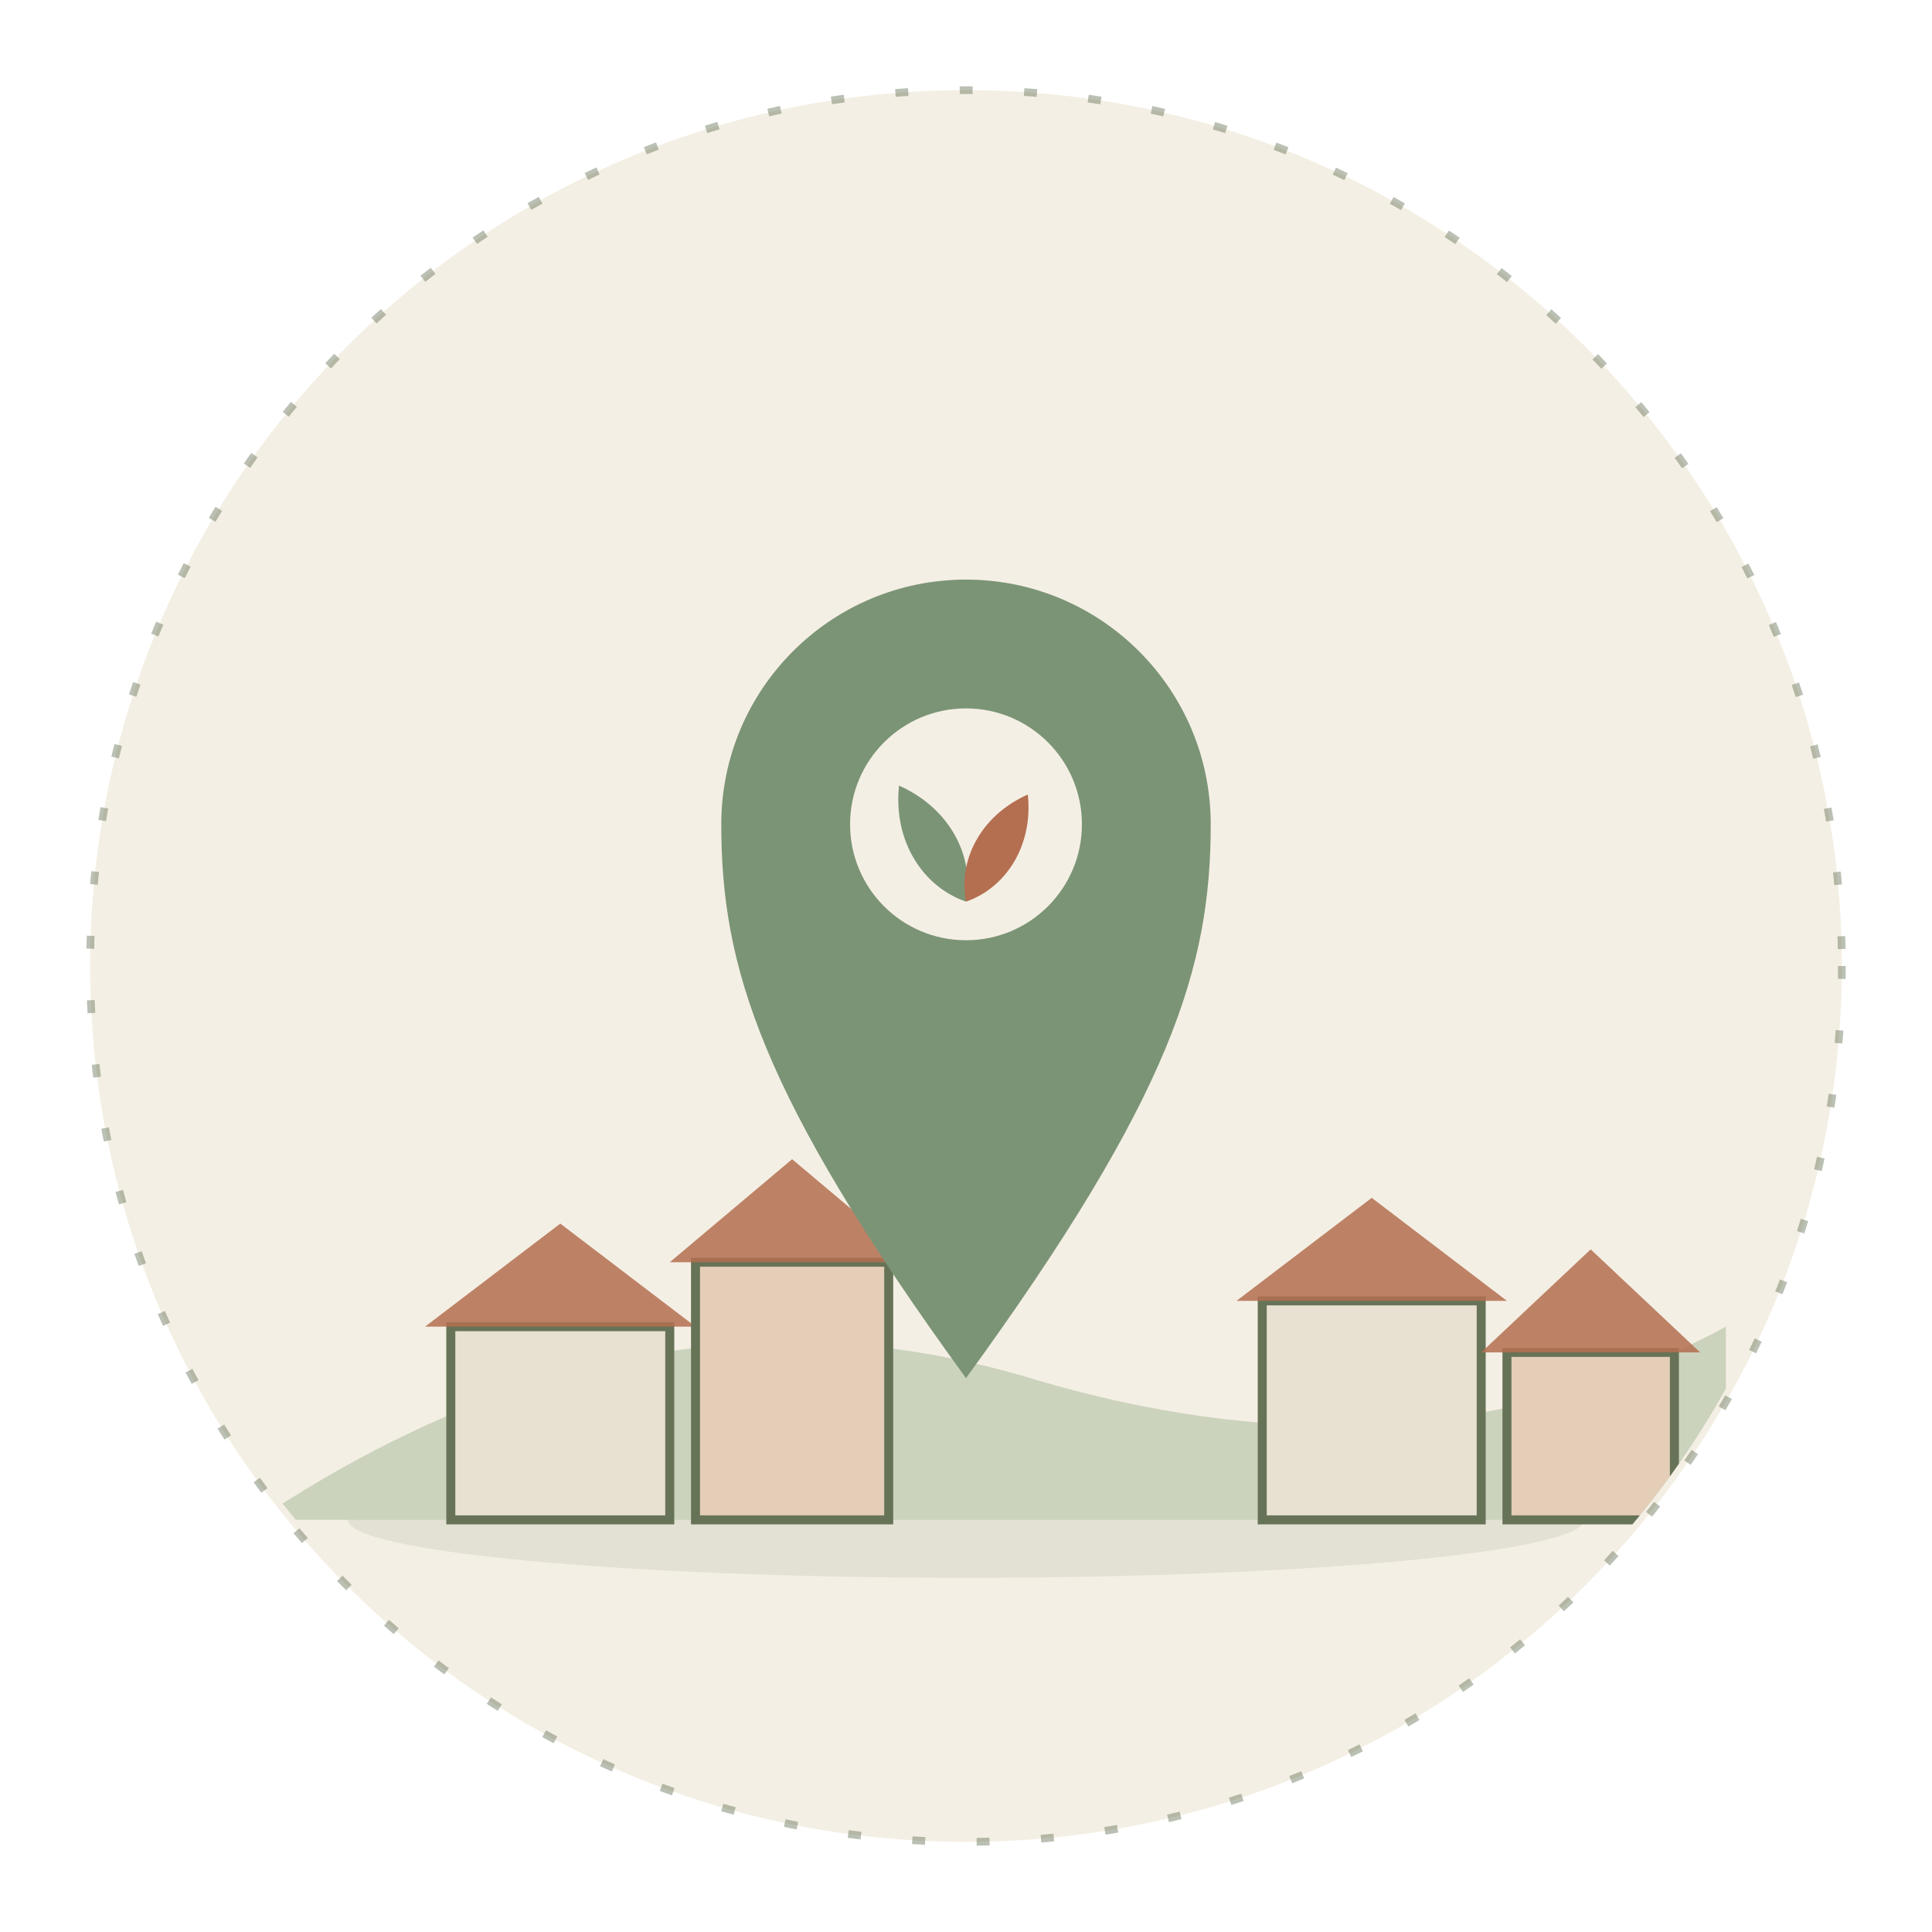
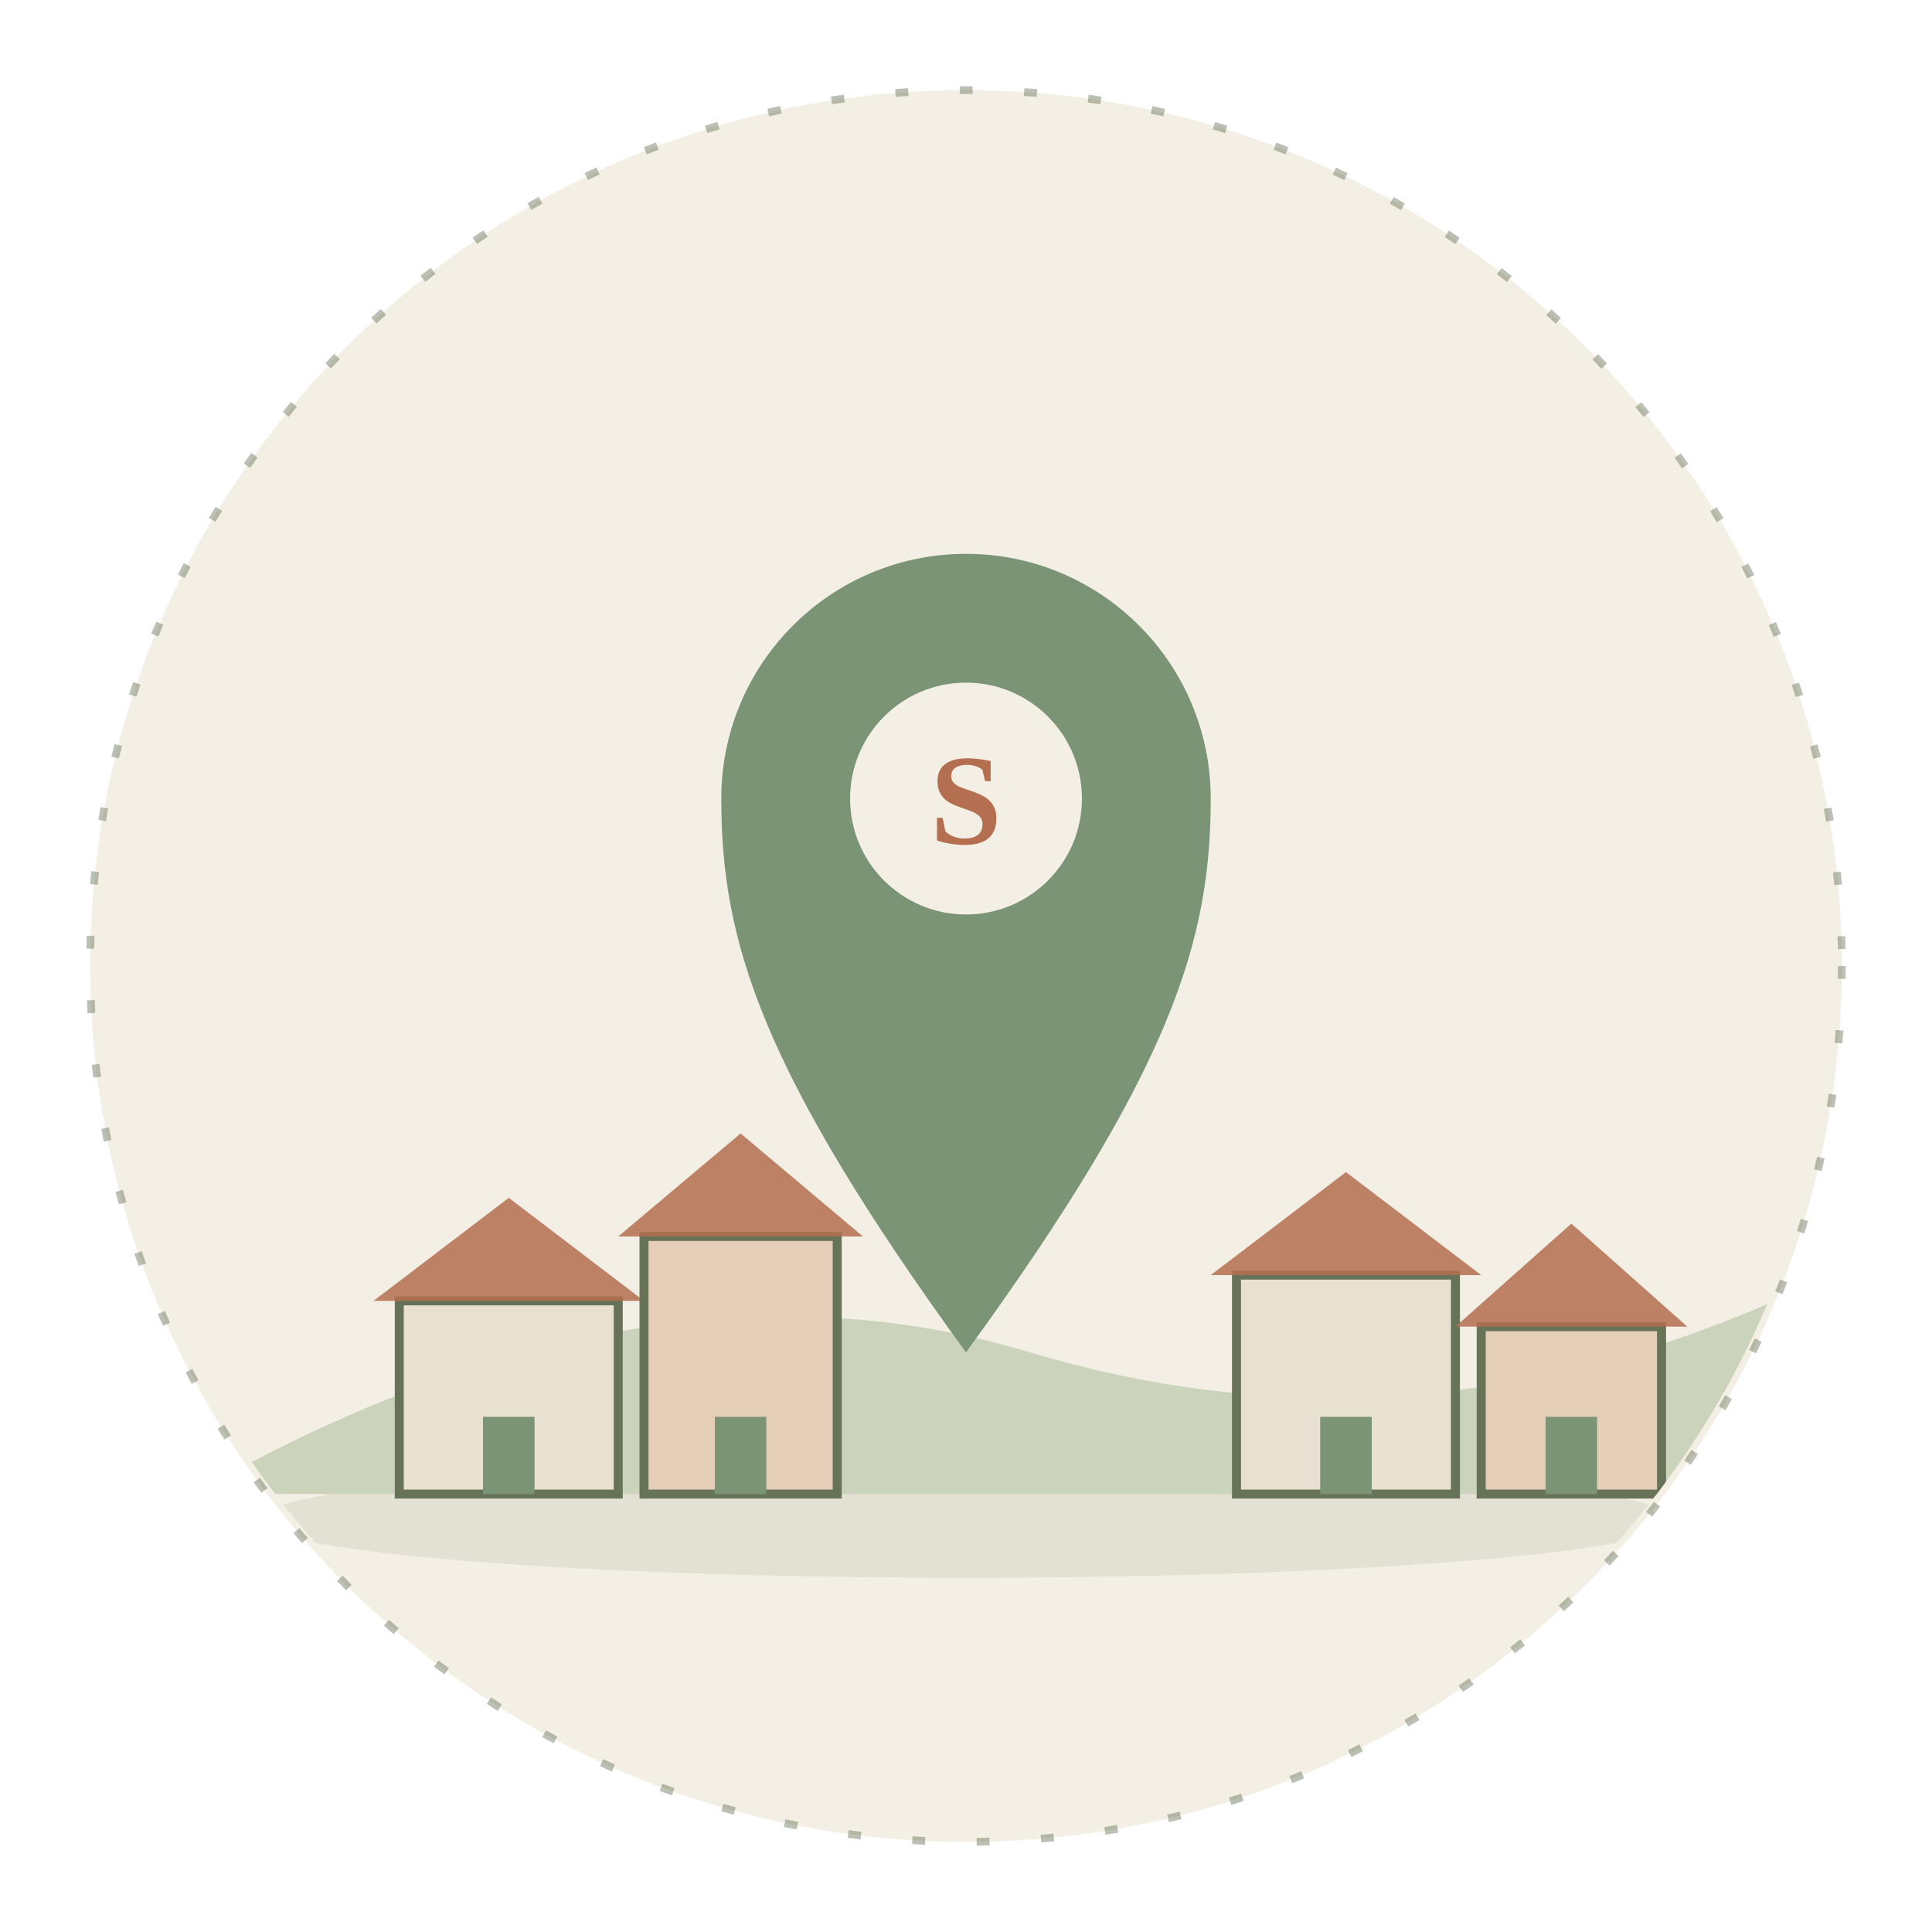
- <svg xmlns="http://www.w3.org/2000/svg" viewBox="0 0 300 300" width="300" height="300" role="img" aria-label="Un marcador de ubicación con una hoja, sobre casas y colinas">
+ <svg xmlns="http://www.w3.org/2000/svg" viewBox="0 0 300 300" width="300" height="300" role="img" aria-label="Un marcador de ubicación de Sinapsis sobre las casas de la Zona Sur">
  <circle cx="150" cy="150" r="136" fill="#f4efe4" />
  <circle cx="150" cy="150" r="136" fill="none" stroke="#677357" stroke-width="1.2" stroke-dasharray="2 8" opacity=".45" />
  <clipPath id="disco">
    <circle cx="150" cy="150" r="135" />
  </clipPath>
  <g clip-path="url(#disco)">
-     <ellipse cx="150" cy="236" rx="96" ry="9" fill="#677357" opacity=".12" />
-     <path d="M40 236 Q100 196 160 214 T268 206 V236 Z" fill="#ccd3bd" />
-     <rect x="70" y="206" width="34" height="30" fill="#e8e0d1" stroke="#677357" stroke-width="1.4" />
-     <path d="M66 206 L87.0 190 L108 206" fill="#b46e50" opacity=".85" />
-     <rect x="108" y="196" width="30" height="40" fill="#e4ceb7" stroke="#677357" stroke-width="1.4" />
-     <path d="M104 196 L123.0 180 L142 196" fill="#b46e50" opacity=".85" />
-     <rect x="196" y="202" width="34" height="34" fill="#e8e0d1" stroke="#677357" stroke-width="1.4" />
-     <path d="M192 202 L213.0 186 L234 202" fill="#b46e50" opacity=".85" />
-     <rect x="234" y="210" width="26" height="26" fill="#e4ceb7" stroke="#677357" stroke-width="1.4" />
-     <path d="M230 210 L247.0 194 L264 210" fill="#b46e50" opacity=".85" />
-     <path d="M150 214 C118 170 112 150 112 128 a38 38 0 0 1 76 0 C188 150 182 170 150 214 Z" fill="#7b9476" />
-     <circle cx="150.0" cy="128.0" r="18" fill="#f4efe4" opacity="1.0" />
-     <path d="M0 0 C7 -8 8 -21 0 -32 C-8 -21 -7 -8 0 0 Z" transform="translate(150.0 140.0) rotate(-30) scale(0.65)" fill="#7b9476" opacity="1.0" />
-     <path d="M0 0 C7 -8 8 -21 0 -32 C-8 -21 -7 -8 0 0 Z" transform="translate(150.0 140.0) rotate(30) scale(0.6)" fill="#b46e50" opacity="1.0" />
+     <ellipse cx="150" cy="236" rx="110" ry="9" fill="#677357" opacity=".12" />
+     <path d="M30 232 Q100 192 160 210 T280 200 V232 Z" fill="#ccd3bd" />
+     <rect x="62.0" y="202.0" width="34.0" height="30.0" rx="0.0" fill="#e8e0d1" stroke="#677357" stroke-width="1.4" />
+     <path d="M58 202 L79.0 186 L100 202" fill="#b46e50" opacity=".85" />
+     <rect x="75.0" y="220.0" width="8.0" height="12.0" rx="0.0" fill="#7b9476" />
+     <rect x="100.0" y="192.0" width="30.0" height="40.0" rx="0.0" fill="#e4ceb7" stroke="#677357" stroke-width="1.4" />
+     <path d="M96 192 L115.0 176 L134 192" fill="#b46e50" opacity=".85" />
+     <rect x="111.0" y="220.0" width="8.0" height="12.0" rx="0.0" fill="#7b9476" />
+     <rect x="192.0" y="198.0" width="34.0" height="34.0" rx="0.0" fill="#e8e0d1" stroke="#677357" stroke-width="1.4" />
+     <path d="M188 198 L209.0 182 L230 198" fill="#b46e50" opacity=".85" />
+     <rect x="205.0" y="220.0" width="8.0" height="12.0" rx="0.0" fill="#7b9476" />
+     <rect x="230.0" y="206.0" width="28.0" height="26.0" rx="0.0" fill="#e4ceb7" stroke="#677357" stroke-width="1.4" />
+     <path d="M226 206 L244.0 190 L262 206" fill="#b46e50" opacity=".85" />
+     <rect x="240.0" y="220.0" width="8.0" height="12.0" rx="0.0" fill="#7b9476" />
+     <path d="M150 210 C118 166 112 146 112 124 a38 38 0 0 1 76 0 C188 146 182 166 150 210 Z" fill="#7b9476" />
+     <circle cx="150.0" cy="124.0" r="18.0" fill="#f4efe4" opacity="1.0" />
+     <text x="150.0" y="131.0" text-anchor="middle" font-family="Georgia, 'Times New Roman', serif" font-size="20" font-weight="bold" fill="#b46e50">S</text>
  </g>
</svg>
